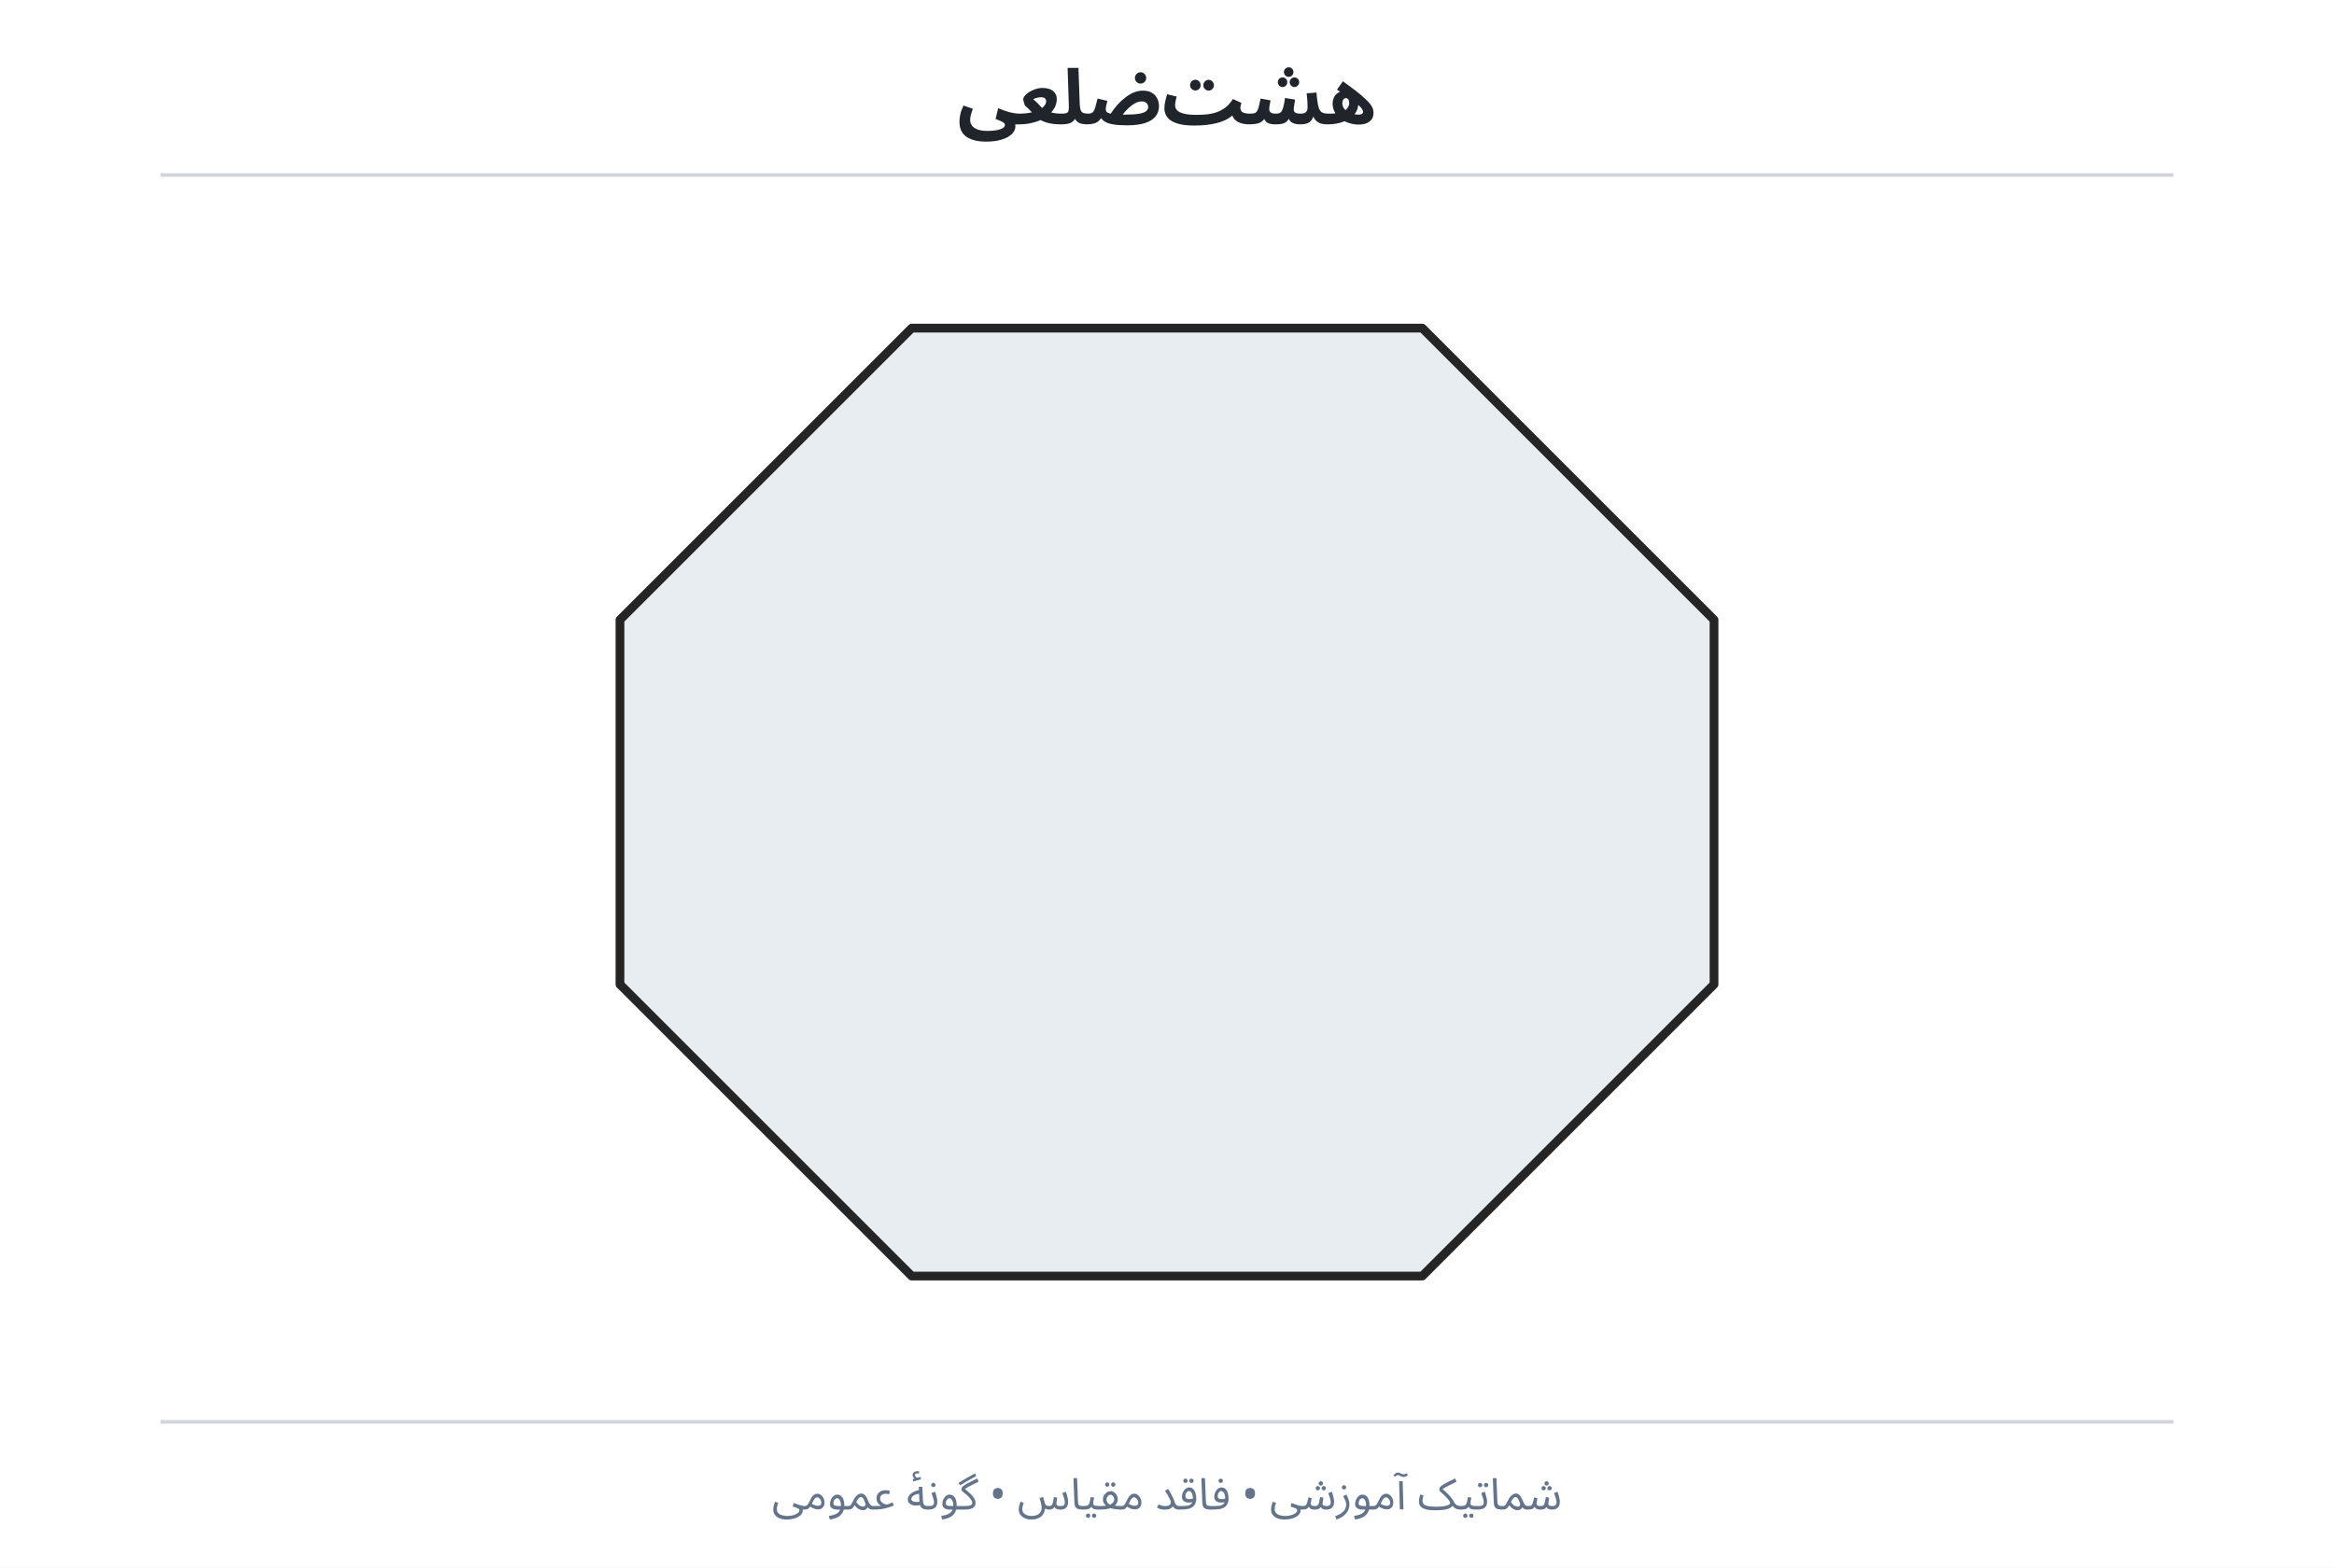
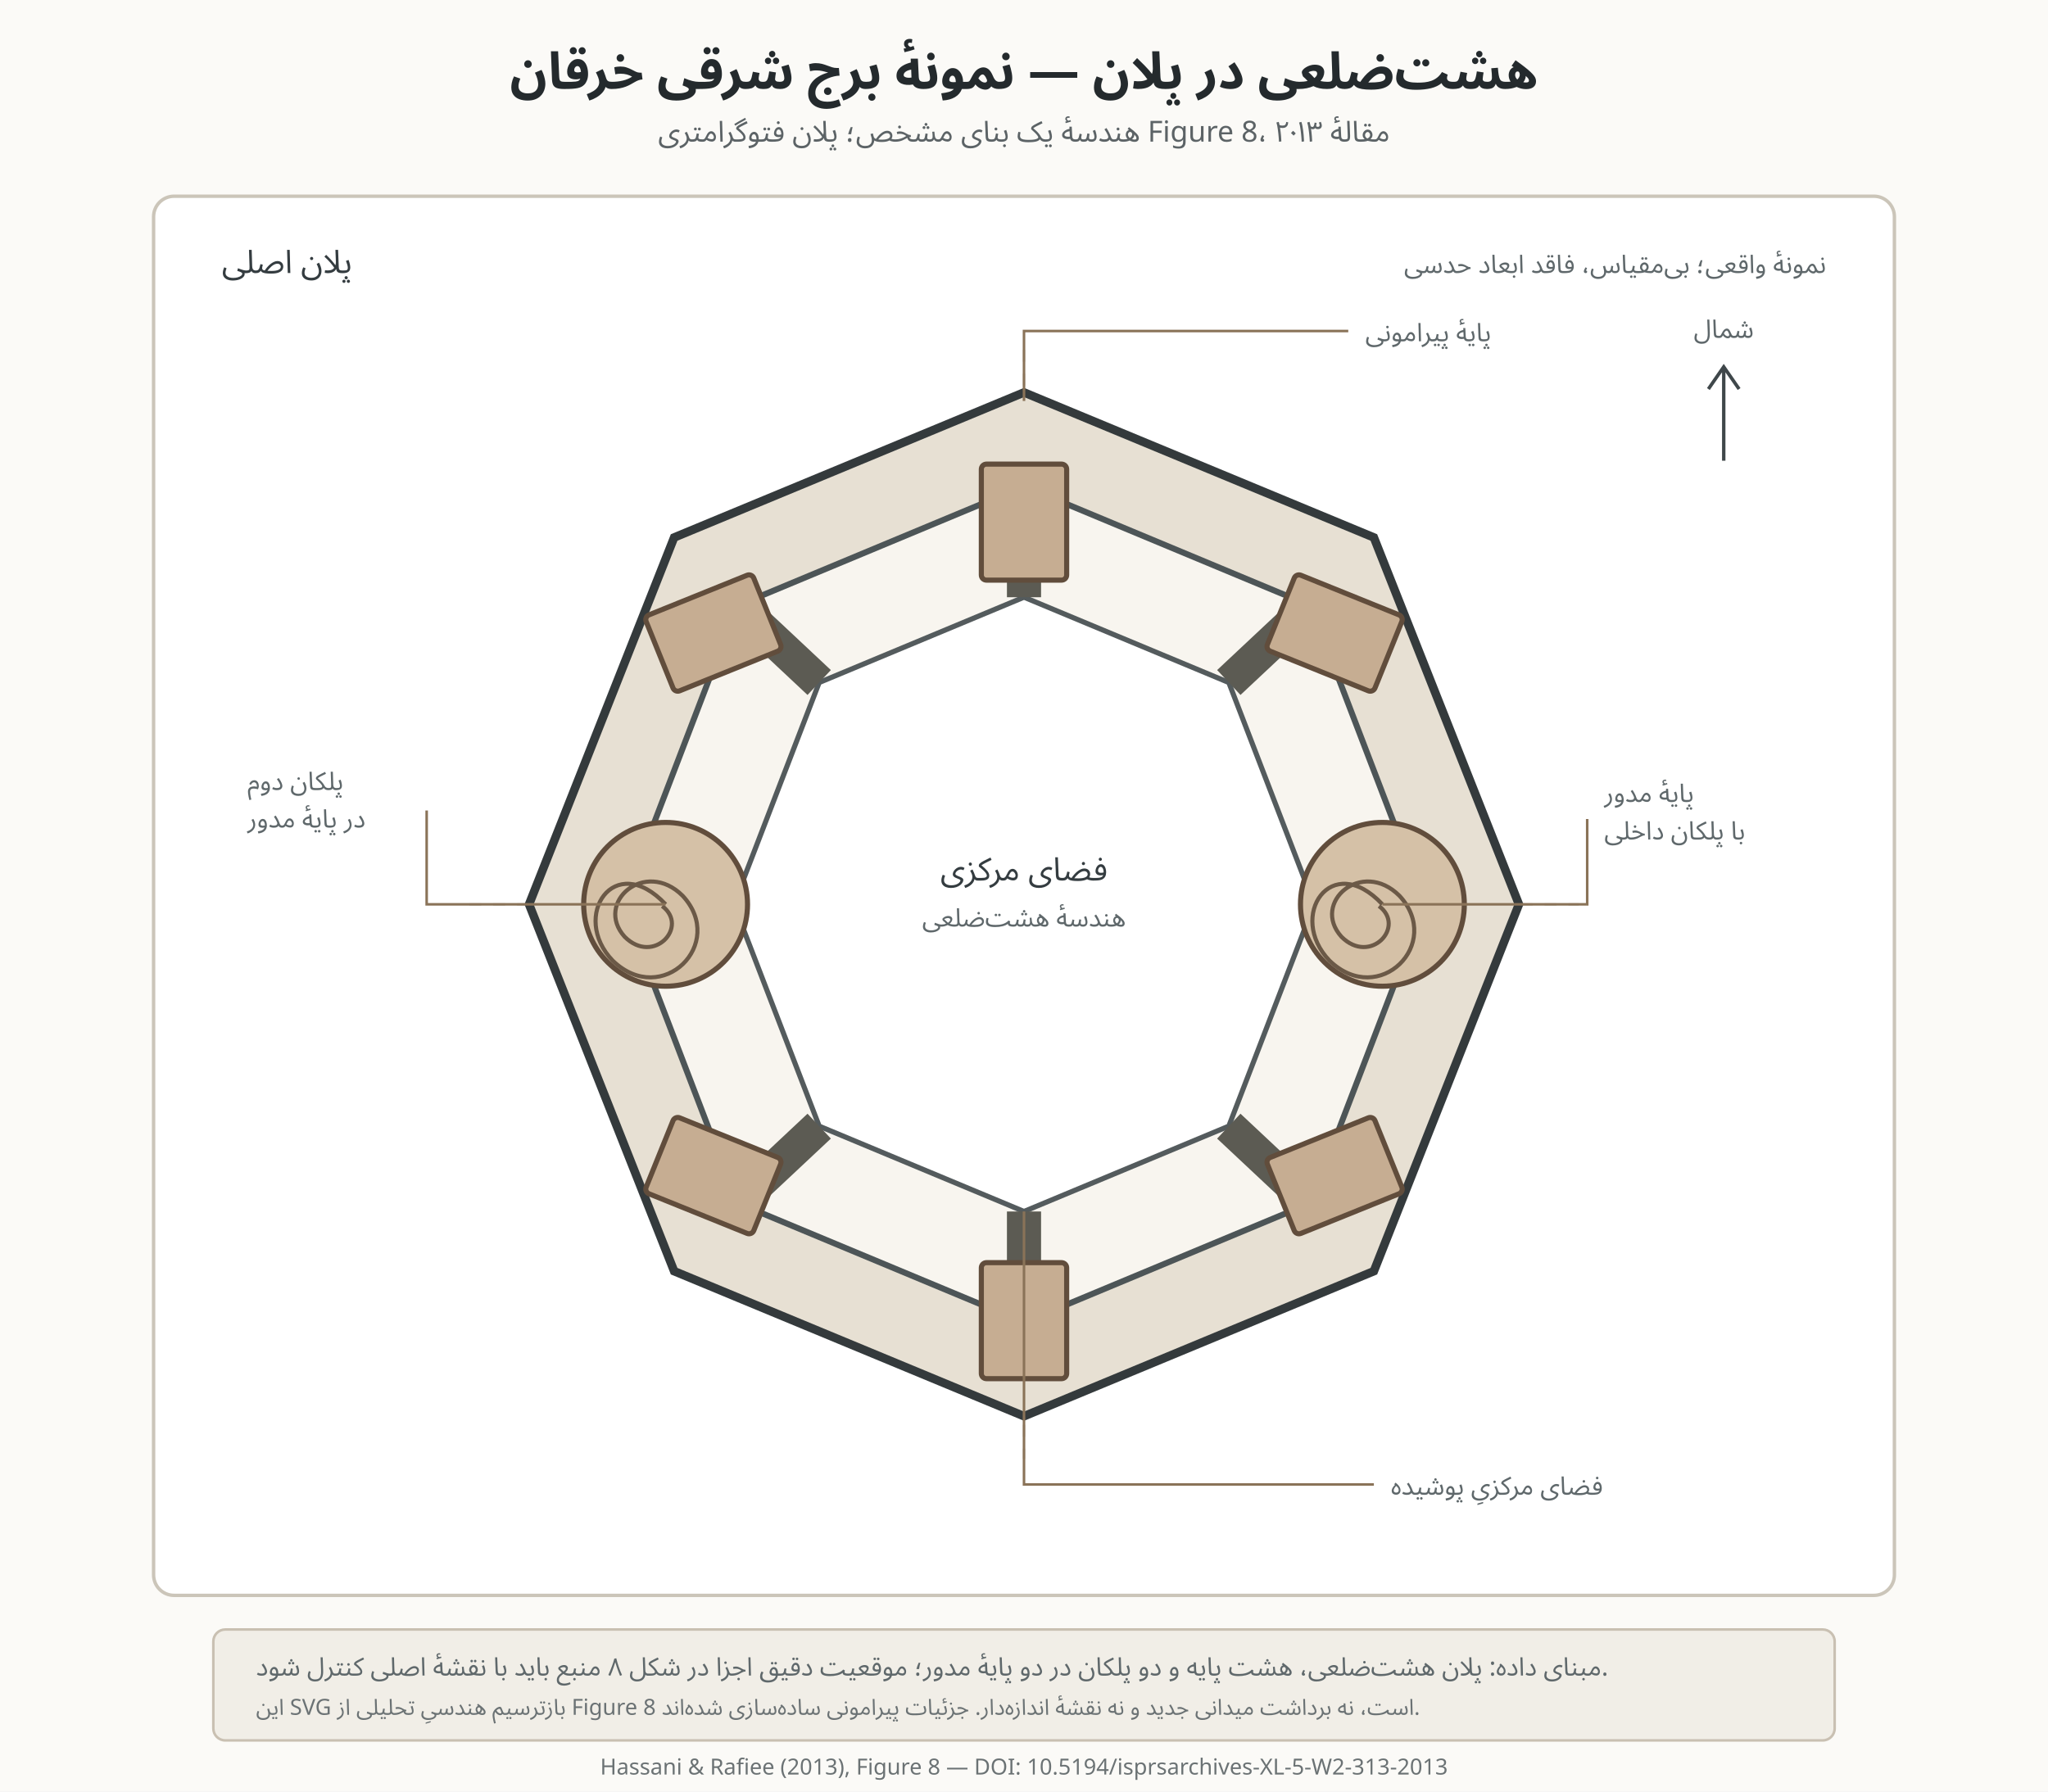
- <svg xmlns="http://www.w3.org/2000/svg" width="640" height="430" viewBox="0 0 640 430" role="img" aria-labelledby="ttl dsc">
+ <svg xmlns="http://www.w3.org/2000/svg" width="1200" height="1050" viewBox="0 0 1200 1050" role="img" aria-labelledby="t d">
  <defs>
-     <pattern id="hatch" width="8" height="8" patternUnits="userSpaceOnUse">
-       <path d="M0 8 L8 0" stroke="#9ca3af" stroke-width=".8" />
-     </pattern>
+     <style>
+ .bg{fill:#fbfaf7}.panel{fill:#fff;stroke:#cbc5b9;stroke-width:2}.head{font-family:Vazirmatn,'Noto Sans Arabic',sans-serif;font-size:30px;font-weight:700;fill:#242a2d}.sub{font-family:Vazirmatn,'Noto Sans Arabic',sans-serif;font-size:17px;fill:#5c6366}.lab{font-family:Vazirmatn,'Noto Sans Arabic',sans-serif;font-size:19px;fill:#343c40}.small{font-family:Vazirmatn,'Noto Sans Arabic',sans-serif;font-size:15px;fill:#5f686b}.tiny{font-family:Vazirmatn,'Noto Sans Arabic',sans-serif;font-size:13px;fill:#6b7274}.wall{fill:#e7e0d3;stroke:#343a3c;stroke-width:5}.pillar{fill:#c6ad92;stroke:#614d3c;stroke-width:3}.round{fill:#d5c1a7;stroke:#614d3c;stroke-width:3}.stair{fill:none;stroke:#6b5947;stroke-width:2.4}.axis{stroke:#aaa398;stroke-width:1.2;stroke-dasharray:7 7}.note{fill:#f1eee7;stroke:#c9c0b2;stroke-width:1.5}
+ </style>
  </defs>
-   <rect width="640" height="430" fill="#fff" />
-   <text x="320" y="34" text-anchor="middle" direction="rtl" font-family="Vazirmatn, Noto Sans Arabic, sans-serif" font-size="21" font-weight="600" fill="#20252b">هشت‌ضلعی</text>
-   <line x1="44" y1="48" x2="596" y2="48" stroke="#d1d5db" />
-   <polygon points="250,90 390,90 470,170 470,270 390,350 250,350 170,270 170,170" fill="#e7edf1" stroke="#252525" stroke-width="2.4" stroke-linejoin="round" />
-   <line x1="44" y1="390" x2="596" y2="390" stroke="#d1d5db" />
-   <text x="320" y="414" text-anchor="middle" direction="rtl" font-family="Vazirmatn, Noto Sans Arabic, sans-serif" font-size="12" fill="#64748b">شماتیک آموزشی • فاقد مقیاس • گونهٔ عمومی</text>
+   <rect width="1200" height="1050" class="bg" />
+   <text x="600" y="52" text-anchor="middle" class="head">هشت‌ضلعی در پلان — نمونهٔ برج شرقی خرقان</text>
+   <text x="600" y="83" text-anchor="middle" class="sub">هندسهٔ یک بنای مشخص؛ پلان فتوگرامتری Figure 8، مقالهٔ ۲۰۱۳</text>
+   <rect x="90" y="115" width="1020" height="820" rx="12" class="panel" />
+   <text x="130" y="160" class="lab">پلان اصلی</text>
+   <text x="1070" y="160" text-anchor="end" class="small">نمونهٔ واقعی؛ بی‌مقیاس، فاقد ابعاد حدسی</text>
+   <line x1="600" y1="205" x2="600" y2="855" class="axis" />
+   <line x1="275" y1="530" x2="925" y2="530" class="axis" />
+   <polygon points="600,230 805,315 890,530 805,745 600,830 395,745 310,530 395,315" class="wall" />
+   <polygon points="600,285 768,355 835,530 768,705 600,775 432,705 365,530 432,355" fill="#f8f5ef" stroke="#4d5557" stroke-width="3.5" />
+   <polygon points="600,350 720,400 770,530 720,660 600,710 480,660 430,530 480,400" fill="#fff" stroke="#545b5d" stroke-width="3" />
+   <text x="600" y="516" text-anchor="middle" class="lab">فضای مرکزی</text>
+   <text x="600" y="543" text-anchor="middle" class="small">هندسهٔ هشت‌ضلعی</text>
+   <path d="M600 285 L600 350 M768 355 L720 400 M835 530 L770 530 M768 705 L720 660 M600 775 L600 710 M432 705 L480 660 M365 530 L430 530 M432 355 L480 400" stroke="#5c5b53" stroke-width="20" fill="none" />
+   <rect x="575" y="272" width="50" height="68" rx="3" class="pillar" />
+   <rect x="748" y="347" width="68" height="48" rx="3" transform="rotate(22 782 371)" class="pillar" />
+   <rect x="748" y="665" width="68" height="48" rx="3" transform="rotate(-22 782 689)" class="pillar" />
+   <rect x="575" y="740" width="50" height="68" rx="3" class="pillar" />
+   <rect x="384" y="665" width="68" height="48" rx="3" transform="rotate(22 418 689)" class="pillar" />
+   <circle cx="390" cy="530" r="48" class="round" />
+   <circle cx="810" cy="530" r="48" class="round" />
+   <path d="M390 530 c-30 -32 -56 7 -31 33 c29 28 67 -10 41 -38 c-22 -22 -52 4 -34 24 c17 17 38 -6 22 -18" class="stair" />
+   <path d="M810 530 c-30 -32 -56 7 -31 33 c29 28 67 -10 41 -38 c-22 -22 -52 4 -34 24 c17 17 38 -6 22 -18" class="stair" />
+   <rect x="384" y="347" width="68" height="48" rx="3" transform="rotate(-22 418 371)" class="pillar" />
+   <path d="M600 235 L600 194 L790 194" fill="none" stroke="#8a7358" stroke-width="1.5" />
+   <text x="800" y="200" class="small">پایهٔ پیرامونی</text>
+   <path d="M810 530 L930 530 L930 480" fill="none" stroke="#8a7358" stroke-width="1.5" />
+   <text x="940" y="470" class="small">پایهٔ مدور</text>
+   <text x="940" y="492" class="small">با پلکان داخلی</text>
+   <path d="M600 710 L600 870 L805 870" fill="none" stroke="#8a7358" stroke-width="1.5" />
+   <text x="815" y="876" class="small">فضای مرکزیِ پوشیده</text>
+   <path d="M390 530 L250 530 L250 475" fill="none" stroke="#8a7358" stroke-width="1.5" />
+   <text x="145" y="463" class="small">پلکان دوم</text>
+   <text x="145" y="485" class="small">در پایهٔ مدور</text>
+   <path d="M1010 270 L1010 215 M1001 228 L1010 215 L1019 228" fill="none" stroke="#3f474a" stroke-width="2" />
+   <text x="1010" y="198" text-anchor="middle" class="small">شمال</text>
+   <rect x="125" y="955" width="950" height="65" rx="7" class="note" />
+   <text x="150" y="982" class="small">مبنای داده: پلان هشت‌ضلعی، هشت پایه و دو پلکان در دو پایهٔ مدور؛ موقعیت دقیق اجزا در شکل ۸ منبع باید با نقشهٔ اصلی کنترل شود.</text>
+   <text x="150" y="1005" class="tiny">این SVG بازترسیم هندسیِ تحلیلی از Figure 8 است، نه برداشت میدانی جدید و نه نقشهٔ اندازه‌دار. جزئیات پیرامونی ساده‌سازی شده‌اند.</text>
+   <text x="600" y="1040" text-anchor="middle" class="tiny">Hassani &amp; Rafiee (2013), Figure 8 — DOI: 10.5194/isprsarchives-XL-5-W2-313-2013</text>
</svg>
